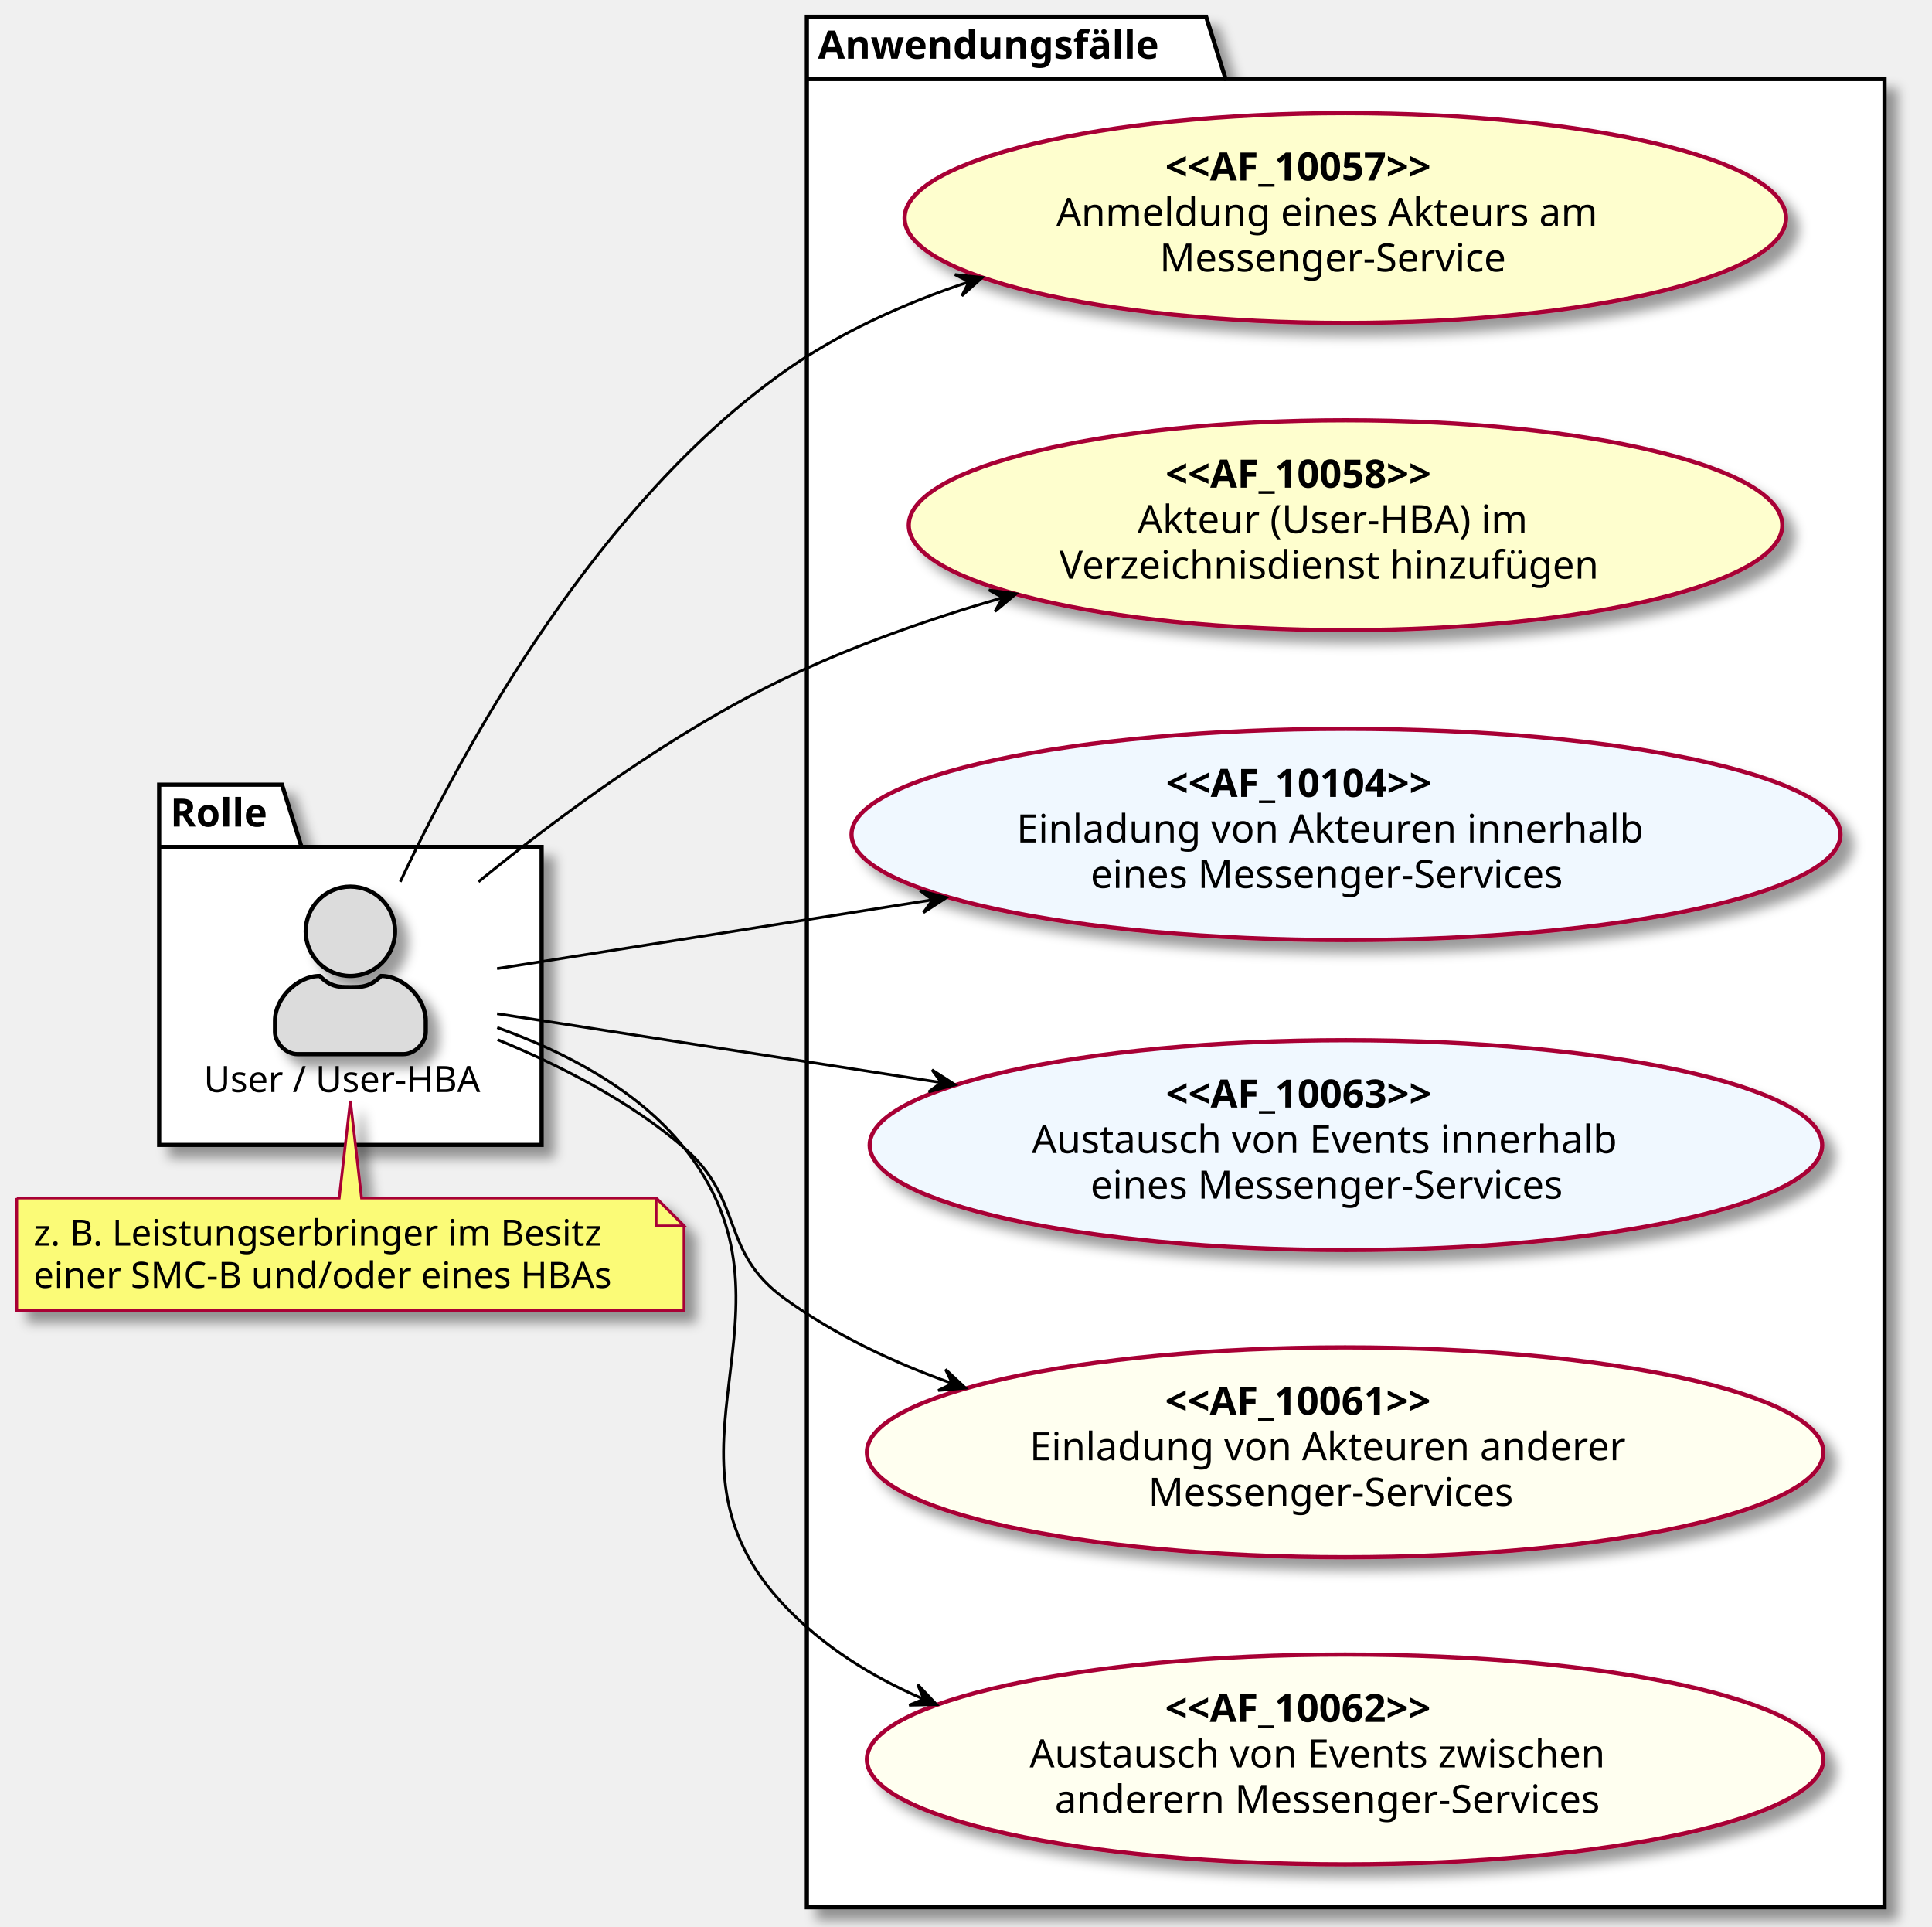
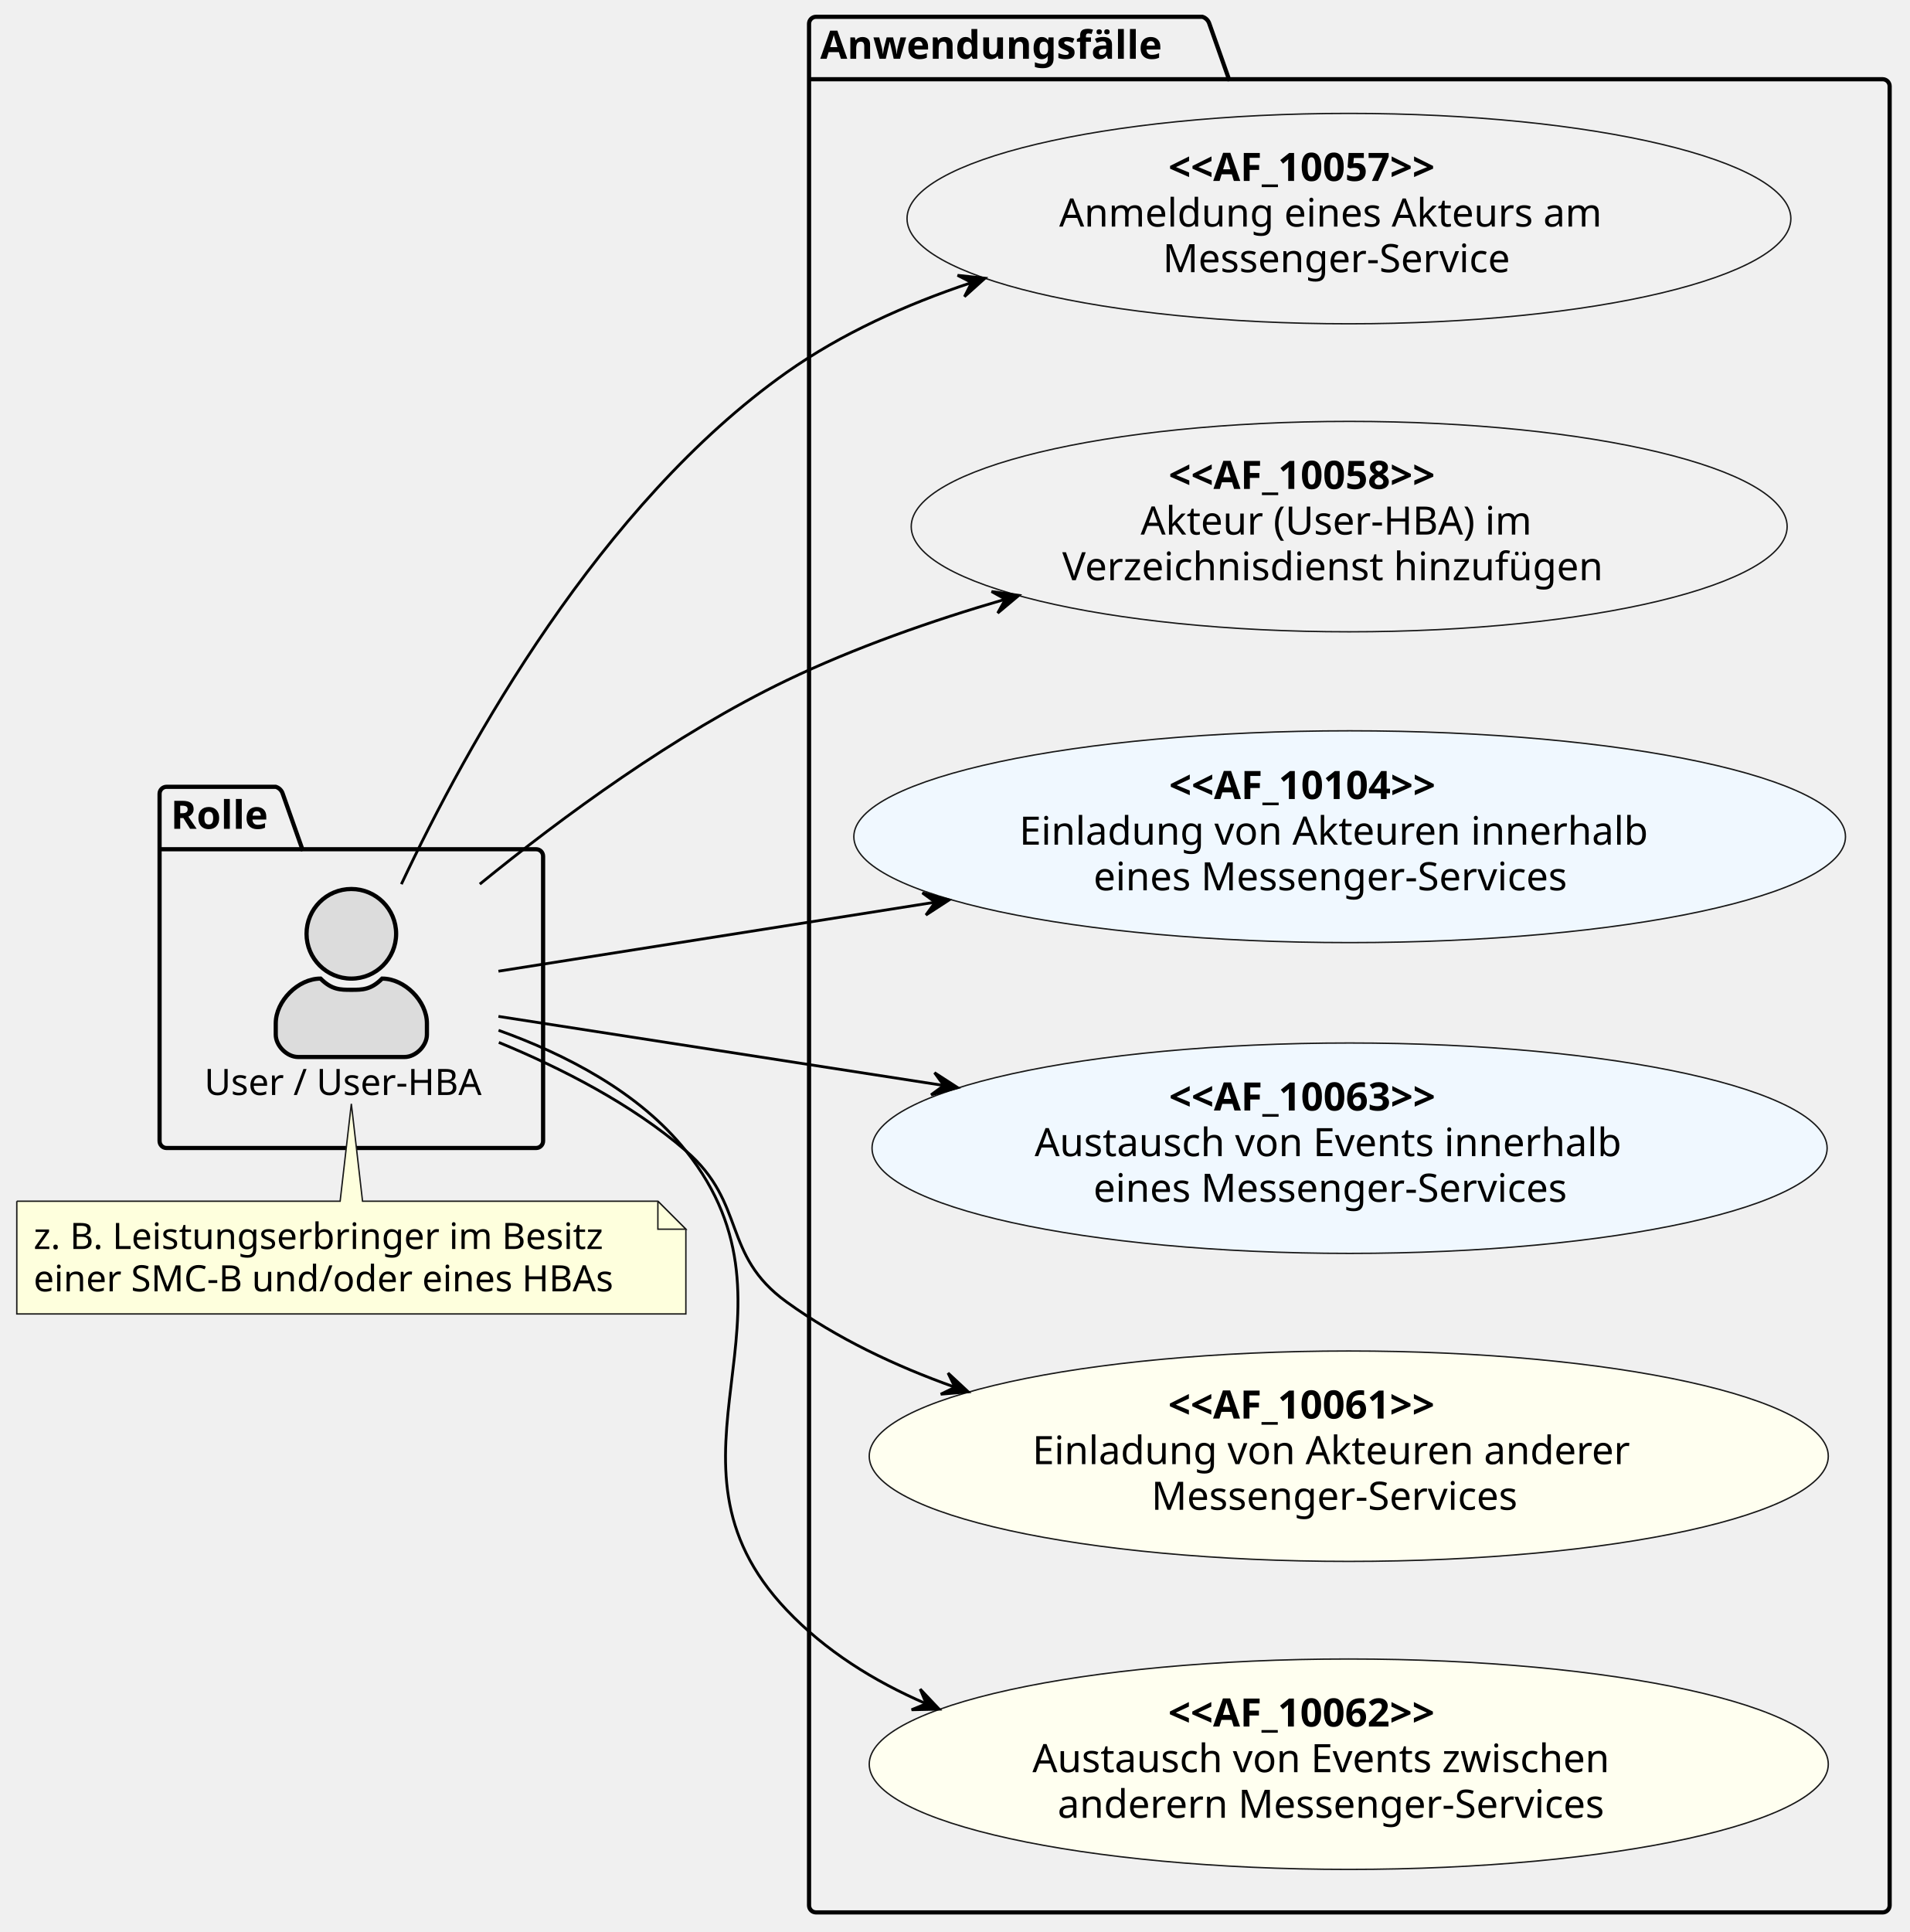
- <svg xmlns="http://www.w3.org/2000/svg" contentScriptType="application/ecmascript" contentStyleType="text/css" height="1380px" preserveAspectRatio="none" style="width:1384px;height:1380px;background:#FFFFFF;" version="1.1" viewBox="0 0 1384 1380" width="1384px" zoomAndPan="magnify">
-   <defs>
-     <filter height="300%" id="ftrljvk9fgwi3" width="300%" x="-1" y="-1">
-       <feGaussianBlur result="blurOut" stdDeviation="4.0" />
-       <feColorMatrix in="blurOut" result="blurOut2" type="matrix" values="0 0 0 0 0 0 0 0 0 0 0 0 0 0 0 0 0 0 .4 0" />
-       <feOffset dx="8.0" dy="8.0" in="blurOut2" result="blurOut3" />
-       <feBlend in="SourceGraphic" in2="blurOut3" mode="normal" />
-     </filter>
-   </defs>
+ <svg xmlns="http://www.w3.org/2000/svg" contentStyleType="text/css" height="1380px" preserveAspectRatio="none" style="width:1364px;height:1380px;background:#FFFFFF;" version="1.1" viewBox="0 0 1364 1380" width="1364px" zoomAndPan="magnify">
+   <defs />
  <g>
-     <polygon fill="#FFFFFF" filter="url(#ftrljvk9fgwi3)" points="114,562,202,562,216,606.594,388,606.594,388,820,114,820,114,562" style="stroke:#000000;stroke-width:3.0;" />
-     <line style="stroke:#000000;stroke-width:3.0;" x1="114" x2="216" y1="606.594" y2="606.594" />
-     <text fill="#000000" font-family="sans-serif" font-size="28" font-weight="bold" lengthAdjust="spacing" textLength="76" x="122" y="591.99">Rolle</text>
-     <polygon fill="#FFFFFF" filter="url(#ftrljvk9fgwi3)" points="578,12,864,12,878,56.594,1350,56.594,1350,1366,578,1366,578,12" style="stroke:#000000;stroke-width:3.0;" />
-     <line style="stroke:#000000;stroke-width:3.0;" x1="578" x2="878" y1="56.594" y2="56.594" />
-     <text fill="#000000" font-family="sans-serif" font-size="28" font-weight="bold" lengthAdjust="spacing" textLength="274" x="586" y="41.99">Anwendungsfälle</text>
-     <ellipse cx="251" cy="667" fill="#DCDCDC" filter="url(#ftrljvk9fgwi3)" rx="32" ry="32" style="stroke:#000000;stroke-width:3.0;" />
-     <path d="M251,707 C259,707 265,707 273,699 C289,699 305,715 305,731 L305,739 C305,747 297,755 289,755 L213,755 C205,755 197,747 197,739 L197,731 C197,715 213,699 229,699 C237,707 243,707 251,707 " fill="#DCDCDC" filter="url(#ftrljvk9fgwi3)" style="stroke:#000000;stroke-width:3.0;" />
-     <text fill="#000000" font-family="Aapex" font-size="26" lengthAdjust="spacing" textLength="210" x="146" y="782.134">User / User-HBA</text>
-     <ellipse cx="963.713" cy="156.142" fill="#FEFECE" filter="url(#ftrljvk9fgwi3)" rx="315.713" ry="75.142" style="stroke:#A80036;stroke-width:3.0;" />
-     <text fill="#000000" font-family="sans-serif" font-size="28" font-weight="bold" lengthAdjust="spacing" textLength="250" x="834.713" y="129.241">&lt;&lt;AF_10057&gt;&gt;</text>
-     <text fill="#000000" font-family="sans-serif" font-size="28" lengthAdjust="spacing" textLength="0" x="1092.713" y="129.241" />
-     <text fill="#000000" font-family="sans-serif" font-size="28" lengthAdjust="spacing" textLength="406" x="756.713" y="161.835">Anmeldung eines Akteurs am</text>
-     <text fill="#000000" font-family="sans-serif" font-size="28" lengthAdjust="spacing" textLength="266" x="830.713" y="194.429">Messenger-Service</text>
-     <ellipse cx="963.884" cy="376.142" fill="#FEFECE" filter="url(#ftrljvk9fgwi3)" rx="312.884" ry="75.142" style="stroke:#A80036;stroke-width:3.0;" />
-     <text fill="#000000" font-family="sans-serif" font-size="28" font-weight="bold" lengthAdjust="spacing" textLength="250" x="834.884" y="349.241">&lt;&lt;AF_10058&gt;&gt;</text>
-     <text fill="#000000" font-family="sans-serif" font-size="28" lengthAdjust="spacing" textLength="0" x="1092.884" y="349.241" />
-     <text fill="#000000" font-family="sans-serif" font-size="28" lengthAdjust="spacing" textLength="290" x="814.884" y="381.835">Akteur (User-HBA) im</text>
-     <text fill="#000000" font-family="sans-serif" font-size="28" lengthAdjust="spacing" textLength="410" x="758.884" y="414.429">Verzeichnisdienst hinzufügen</text>
-     <ellipse cx="964.226" cy="597.645" fill="#F0F8FF" filter="url(#ftrljvk9fgwi3)" rx="354.226" ry="75.645" style="stroke:#A80036;stroke-width:3.0;" />
-     <text fill="#000000" font-family="sans-serif" font-size="28" font-weight="bold" lengthAdjust="spacing" textLength="250" x="835.226" y="570.745">&lt;&lt;AF_10104&gt;&gt;</text>
-     <text fill="#000000" font-family="sans-serif" font-size="28" lengthAdjust="spacing" textLength="0" x="1093.226" y="570.745" />
-     <text fill="#000000" font-family="sans-serif" font-size="28" lengthAdjust="spacing" textLength="464" x="728.226" y="603.339">Einladung von Akteuren innerhalb</text>
-     <text fill="#000000" font-family="sans-serif" font-size="28" lengthAdjust="spacing" textLength="366" x="781.226" y="635.932">eines Messenger-Services</text>
-     <ellipse cx="964.169" cy="820.142" fill="#F0F8FF" filter="url(#ftrljvk9fgwi3)" rx="341.169" ry="75.142" style="stroke:#A80036;stroke-width:3.0;" />
-     <text fill="#000000" font-family="sans-serif" font-size="28" font-weight="bold" lengthAdjust="spacing" textLength="250" x="835.169" y="793.241">&lt;&lt;AF_10063&gt;&gt;</text>
-     <text fill="#000000" font-family="sans-serif" font-size="28" lengthAdjust="spacing" textLength="0" x="1093.169" y="793.241" />
-     <text fill="#000000" font-family="sans-serif" font-size="28" lengthAdjust="spacing" textLength="442" x="739.169" y="825.835">Austausch von Events innerhalb</text>
-     <text fill="#000000" font-family="sans-serif" font-size="28" lengthAdjust="spacing" textLength="366" x="781.169" y="858.429">eines Messenger-Services</text>
-     <ellipse cx="963.583" cy="1040.142" fill="#FFFFF0" filter="url(#ftrljvk9fgwi3)" rx="342.583" ry="75.142" style="stroke:#A80036;stroke-width:3.0;" />
-     <text fill="#000000" font-family="sans-serif" font-size="28" font-weight="bold" lengthAdjust="spacing" textLength="250" x="834.583" y="1013.241">&lt;&lt;AF_10061&gt;&gt;</text>
-     <text fill="#000000" font-family="sans-serif" font-size="28" lengthAdjust="spacing" textLength="0" x="1092.583" y="1013.241" />
-     <text fill="#000000" font-family="sans-serif" font-size="28" lengthAdjust="spacing" textLength="444" x="737.583" y="1045.835">Einladung von Akteuren anderer</text>
-     <text fill="#000000" font-family="sans-serif" font-size="28" lengthAdjust="spacing" textLength="282" x="822.583" y="1078.429">Messenger-Services</text>
-     <ellipse cx="963.583" cy="1260.142" fill="#FFFFF0" filter="url(#ftrljvk9fgwi3)" rx="342.583" ry="75.142" style="stroke:#A80036;stroke-width:3.0;" />
-     <text fill="#000000" font-family="sans-serif" font-size="28" font-weight="bold" lengthAdjust="spacing" textLength="250" x="834.583" y="1233.241">&lt;&lt;AF_10062&gt;&gt;</text>
-     <text fill="#000000" font-family="sans-serif" font-size="28" lengthAdjust="spacing" textLength="0" x="1092.583" y="1233.241" />
-     <text fill="#000000" font-family="sans-serif" font-size="28" lengthAdjust="spacing" textLength="444" x="737.583" y="1265.835">Austausch von Events zwischen</text>
-     <text fill="#000000" font-family="sans-serif" font-size="28" lengthAdjust="spacing" textLength="416" x="755.583" y="1298.429">anderern Messenger-Services</text>
-     <path d="M12,858 L12,938.531 A0,0 0 0 0 12,938.531 L490,938.531 A0,0 0 0 0 490,938.531 L490,878 L470,858 L259,858 L251,788.42 L243,858 L12,858 A0,0 0 0 0 12,858 " fill="#FBFB77" filter="url(#ftrljvk9fgwi3)" style="stroke:#A80036;stroke-width:2.0;" />
-     <path d="M470,858 L470,878 L490,878 L470,858 " fill="#FBFB77" style="stroke:#A80036;stroke-width:2.0;" />
-     <text fill="#000000" font-family="sans-serif" font-size="26" lengthAdjust="spacing" textLength="428" x="24" y="892.134">z. B. Leistungserbringer im Besitz</text>
-     <text fill="#000000" font-family="sans-serif" font-size="26" lengthAdjust="spacing" textLength="434" x="24" y="922.399">einer SMC-B und/oder eines HBAs</text>
-     <path d="M286.74,631.56 C333.78,531.56 428.58,360.36 562,266 C601.26,238.24 647.22,217.48 693.76,201.96 " fill="none" id="uuh-to-UC1" style="stroke:#000000;stroke-width:2.0;" />
-     <polygon fill="#000000" points="703.7,198.72,684.11,196.663,694.188,201.805,689.046,211.883,703.7,198.72" style="stroke:#000000;stroke-width:2.0;" />
-     <path d="M342.78,631.52 C401.66,583.58 482.26,524.3 562,486 C610.74,462.58 665.3,443.44 718.06,428.08 " fill="none" id="uuh-to-UC2" style="stroke:#000000;stroke-width:2.0;" />
-     <polygon fill="#000000" points="727.9,425.26,708.395,422.513,718.285,428.007,712.79,437.897,727.9,425.26" style="stroke:#000000;stroke-width:2.0;" />
-     <path d="M356.1,693.72 C438.12,680.76 557.12,661.96 668,644.44 " fill="none" id="uuh-to-UC3" style="stroke:#000000;stroke-width:2.0;" />
-     <polygon fill="#000000" points="678.02,642.86,658.987,637.785,668.144,644.43,661.499,653.587,678.02,642.86" style="stroke:#000000;stroke-width:2.0;" />
-     <path d="M356.1,726 C439.6,738.96 561.46,757.86 674.04,775.32 " fill="none" id="uuh-to-UC4" style="stroke:#000000;stroke-width:2.0;" />
-     <polygon fill="#000000" points="684.2,776.9,667.649,766.22,674.32,775.358,665.182,782.029,684.2,776.9" style="stroke:#000000;stroke-width:2.0;" />
-     <path d="M356.38,744.58 C400.78,762.86 451.24,788.54 490,822 C533.66,859.7 515.24,896.22 562,930 C597.82,955.88 639.46,975.66 682.04,990.8 " fill="none" id="uuh-to-UC5" style="stroke:#000000;stroke-width:2.0;" />
-     <polygon fill="#000000" points="691.72,994.16,677.306,980.735,682.265,990.904,672.096,995.862,691.72,994.16" style="stroke:#000000;stroke-width:2.0;" />
-     <path d="M356.18,735.94 C403.58,752.92 456.54,780 490,822 C583,938.74 459.26,1041.74 562,1150 C589.66,1179.14 624.24,1200.8 661.44,1216.86 " fill="none" id="uuh-to-UC6" style="stroke:#000000;stroke-width:2.0;" />
-     <polygon fill="#000000" points="670.94,1220.82,657.417,1206.497,661.713,1216.964,651.247,1221.26,670.94,1220.82" style="stroke:#000000;stroke-width:2.0;" />
+     <g id="cluster_Rolle">
+       <path d="M119,562 L197,562 A7.5,7.5 0 0 1 202,567 L216,606.594 L383,606.594 A5,5 0 0 1 388,611.594 L388,815 A5,5 0 0 1 383,820 L119,820 A5,5 0 0 1 114,815 L114,567 A5,5 0 0 1 119,562 " style="stroke:#000000;stroke-width:3.0;fill:none;" />
+       <line style="stroke:#000000;stroke-width:3.0;fill:none;" x1="114" x2="216" y1="606.594" y2="606.594" />
+       <text fill="#000000" font-family="sans-serif" font-size="28" font-weight="bold" lengthAdjust="spacing" textLength="76" x="122" y="591.99">Rolle</text>
+     </g>
+     <g id="cluster_Anwendungsfälle">
+       <path d="M583,12 L859,12 A7.5,7.5 0 0 1 864,17 L878,56.594 L1345,56.594 A5,5 0 0 1 1350,61.594 L1350,1361 A5,5 0 0 1 1345,1366 L583,1366 A5,5 0 0 1 578,1361 L578,17 A5,5 0 0 1 583,12 " style="stroke:#000000;stroke-width:3.0;fill:none;" />
+       <line style="stroke:#000000;stroke-width:3.0;fill:none;" x1="578" x2="878" y1="56.594" y2="56.594" />
+       <text fill="#000000" font-family="sans-serif" font-size="28" font-weight="bold" lengthAdjust="spacing" textLength="274" x="586" y="41.99">Anwendungsfälle</text>
+     </g>
+     <g id="elem_uuh">
+       <ellipse cx="251" cy="667" fill="#DCDCDC" rx="32" ry="32" style="stroke:#000000;stroke-width:3.0;" />
+       <path d="M251,707 C259,707 265,707 273,699 C289,699 305,715 305,731 L305,739 C305,747 297,755 289,755 L213,755 C205,755 197,747 197,739 L197,731 C197,715 213,699 229,699 C237,707 243,707 251,707 " fill="#DCDCDC" style="stroke:#000000;stroke-width:3.0;" />
+       <text fill="#000000" font-family="Aapex" font-size="26" lengthAdjust="spacing" textLength="210" x="146" y="782.134">User / User-HBA</text>
+     </g>
+     <g id="elem_UC1">
+       <ellipse cx="963.713" cy="156.142" fill="#F1F1F1" rx="315.713" ry="75.142" style="stroke:#181818;stroke-width:1.0;" />
+       <text fill="#000000" font-family="sans-serif" font-size="28" font-weight="bold" lengthAdjust="spacing" textLength="250" x="834.713" y="129.241">&lt;&lt;AF_10057&gt;&gt;</text>
+       <text fill="#000000" font-family="sans-serif" font-size="28" lengthAdjust="spacing" textLength="8" x="1084.713" y="129.241"> </text>
+       <text fill="#000000" font-family="sans-serif" font-size="28" lengthAdjust="spacing" textLength="406" x="756.713" y="161.835">Anmeldung eines Akteurs am</text>
+       <text fill="#000000" font-family="sans-serif" font-size="28" lengthAdjust="spacing" textLength="266" x="830.713" y="194.429">Messenger-Service</text>
+     </g>
+     <g id="elem_UC2">
+       <ellipse cx="963.884" cy="376.142" fill="#F1F1F1" rx="312.884" ry="75.142" style="stroke:#181818;stroke-width:1.0;" />
+       <text fill="#000000" font-family="sans-serif" font-size="28" font-weight="bold" lengthAdjust="spacing" textLength="250" x="834.884" y="349.241">&lt;&lt;AF_10058&gt;&gt;</text>
+       <text fill="#000000" font-family="sans-serif" font-size="28" lengthAdjust="spacing" textLength="8" x="1084.884" y="349.241"> </text>
+       <text fill="#000000" font-family="sans-serif" font-size="28" lengthAdjust="spacing" textLength="290" x="814.884" y="381.835">Akteur (User-HBA) im</text>
+       <text fill="#000000" font-family="sans-serif" font-size="28" lengthAdjust="spacing" textLength="410" x="758.884" y="414.429">Verzeichnisdienst hinzufügen</text>
+     </g>
+     <g id="elem_UC3">
+       <ellipse cx="964.226" cy="597.645" fill="#F0F8FF" rx="354.226" ry="75.645" style="stroke:#181818;stroke-width:1.0;" />
+       <text fill="#000000" font-family="sans-serif" font-size="28" font-weight="bold" lengthAdjust="spacing" textLength="250" x="835.226" y="570.745">&lt;&lt;AF_10104&gt;&gt;</text>
+       <text fill="#000000" font-family="sans-serif" font-size="28" lengthAdjust="spacing" textLength="8" x="1085.226" y="570.745"> </text>
+       <text fill="#000000" font-family="sans-serif" font-size="28" lengthAdjust="spacing" textLength="464" x="728.226" y="603.339">Einladung von Akteuren innerhalb</text>
+       <text fill="#000000" font-family="sans-serif" font-size="28" lengthAdjust="spacing" textLength="366" x="781.226" y="635.932">eines Messenger-Services</text>
+     </g>
+     <g id="elem_UC4">
+       <ellipse cx="964.169" cy="820.142" fill="#F0F8FF" rx="341.169" ry="75.142" style="stroke:#181818;stroke-width:1.0;" />
+       <text fill="#000000" font-family="sans-serif" font-size="28" font-weight="bold" lengthAdjust="spacing" textLength="250" x="835.169" y="793.241">&lt;&lt;AF_10063&gt;&gt;</text>
+       <text fill="#000000" font-family="sans-serif" font-size="28" lengthAdjust="spacing" textLength="8" x="1085.169" y="793.241"> </text>
+       <text fill="#000000" font-family="sans-serif" font-size="28" lengthAdjust="spacing" textLength="442" x="739.169" y="825.835">Austausch von Events innerhalb</text>
+       <text fill="#000000" font-family="sans-serif" font-size="28" lengthAdjust="spacing" textLength="366" x="781.169" y="858.429">eines Messenger-Services</text>
+     </g>
+     <g id="elem_UC5">
+       <ellipse cx="963.583" cy="1040.142" fill="#FFFFF0" rx="342.583" ry="75.142" style="stroke:#181818;stroke-width:1.0;" />
+       <text fill="#000000" font-family="sans-serif" font-size="28" font-weight="bold" lengthAdjust="spacing" textLength="250" x="834.583" y="1013.241">&lt;&lt;AF_10061&gt;&gt;</text>
+       <text fill="#000000" font-family="sans-serif" font-size="28" lengthAdjust="spacing" textLength="8" x="1084.583" y="1013.241"> </text>
+       <text fill="#000000" font-family="sans-serif" font-size="28" lengthAdjust="spacing" textLength="444" x="737.583" y="1045.835">Einladung von Akteuren anderer</text>
+       <text fill="#000000" font-family="sans-serif" font-size="28" lengthAdjust="spacing" textLength="282" x="822.583" y="1078.429">Messenger-Services</text>
+     </g>
+     <g id="elem_UC6">
+       <ellipse cx="963.583" cy="1260.142" fill="#FFFFF0" rx="342.583" ry="75.142" style="stroke:#181818;stroke-width:1.0;" />
+       <text fill="#000000" font-family="sans-serif" font-size="28" font-weight="bold" lengthAdjust="spacing" textLength="250" x="834.583" y="1233.241">&lt;&lt;AF_10062&gt;&gt;</text>
+       <text fill="#000000" font-family="sans-serif" font-size="28" lengthAdjust="spacing" textLength="8" x="1084.583" y="1233.241"> </text>
+       <text fill="#000000" font-family="sans-serif" font-size="28" lengthAdjust="spacing" textLength="444" x="737.583" y="1265.835">Austausch von Events zwischen</text>
+       <text fill="#000000" font-family="sans-serif" font-size="28" lengthAdjust="spacing" textLength="416" x="755.583" y="1298.429">anderern Messenger-Services</text>
+     </g>
+     <g id="elem_GMN82">
+       <path d="M12,858 L12,938.531 A0,0 0 0 0 12,938.531 L490,938.531 A0,0 0 0 0 490,938.531 L490,878 L470,858 L259,858 L251,788.42 L243,858 L12,858 A0,0 0 0 0 12,858 " fill="#FEFFDD" style="stroke:#181818;stroke-width:1.0;" />
+       <path d="M470,858 L470,878 L490,878 L470,858 " fill="#FEFFDD" style="stroke:#181818;stroke-width:1.0;" />
+       <text fill="#000000" font-family="sans-serif" font-size="26" lengthAdjust="spacing" textLength="428" x="24" y="892.134">z. B. Leistungserbringer im Besitz</text>
+       <text fill="#000000" font-family="sans-serif" font-size="26" lengthAdjust="spacing" textLength="434" x="24" y="922.399">einer SMC-B und/oder eines HBAs</text>
+     </g>
+     <g id="link_uuh_UC1">
+       <path d="M286.74,631.56 C333.78,531.56 428.58,360.36 562,266 C601.26,238.24 647.22,217.48 693.76,201.96 " fill="none" id="uuh-to-UC1" style="stroke:#000000;stroke-width:2.0;" />
+       <polygon fill="#000000" points="703.7,198.72,684.11,196.663,694.188,201.805,689.046,211.883,703.7,198.72" style="stroke:#000000;stroke-width:2.0;" />
+     </g>
+     <g id="link_uuh_UC2">
+       <path d="M342.78,631.52 C401.66,583.58 482.26,524.3 562,486 C610.74,462.58 665.3,443.44 718.06,428.08 " fill="none" id="uuh-to-UC2" style="stroke:#000000;stroke-width:2.0;" />
+       <polygon fill="#000000" points="727.9,425.26,708.395,422.513,718.285,428.007,712.79,437.897,727.9,425.26" style="stroke:#000000;stroke-width:2.0;" />
+     </g>
+     <g id="link_uuh_UC3">
+       <path d="M356.1,693.72 C438.12,680.76 557.12,661.96 668,644.44 " fill="none" id="uuh-to-UC3" style="stroke:#000000;stroke-width:2.0;" />
+       <polygon fill="#000000" points="678.02,642.86,658.987,637.785,668.144,644.43,661.499,653.587,678.02,642.86" style="stroke:#000000;stroke-width:2.0;" />
+     </g>
+     <g id="link_uuh_UC4">
+       <path d="M356.1,726 C439.6,738.96 561.46,757.86 674.04,775.32 " fill="none" id="uuh-to-UC4" style="stroke:#000000;stroke-width:2.0;" />
+       <polygon fill="#000000" points="684.2,776.9,667.649,766.22,674.32,775.358,665.182,782.029,684.2,776.9" style="stroke:#000000;stroke-width:2.0;" />
+     </g>
+     <g id="link_uuh_UC5">
+       <path d="M356.38,744.58 C400.78,762.86 451.24,788.54 490,822 C533.66,859.7 515.24,896.22 562,930 C597.82,955.88 639.46,975.66 682.04,990.8 " fill="none" id="uuh-to-UC5" style="stroke:#000000;stroke-width:2.0;" />
+       <polygon fill="#000000" points="691.72,994.16,677.306,980.735,682.265,990.904,672.096,995.862,691.72,994.16" style="stroke:#000000;stroke-width:2.0;" />
+     </g>
+     <g id="link_uuh_UC6">
+       <path d="M356.18,735.94 C403.58,752.92 456.54,780 490,822 C583,938.74 459.26,1041.74 562,1150 C589.66,1179.14 624.24,1200.8 661.44,1216.86 " fill="none" id="uuh-to-UC6" style="stroke:#000000;stroke-width:2.0;" />
+       <polygon fill="#000000" points="670.94,1220.82,657.417,1206.497,661.713,1216.964,651.247,1221.26,670.94,1220.82" style="stroke:#000000;stroke-width:2.0;" />
+     </g>
  </g>
</svg>
